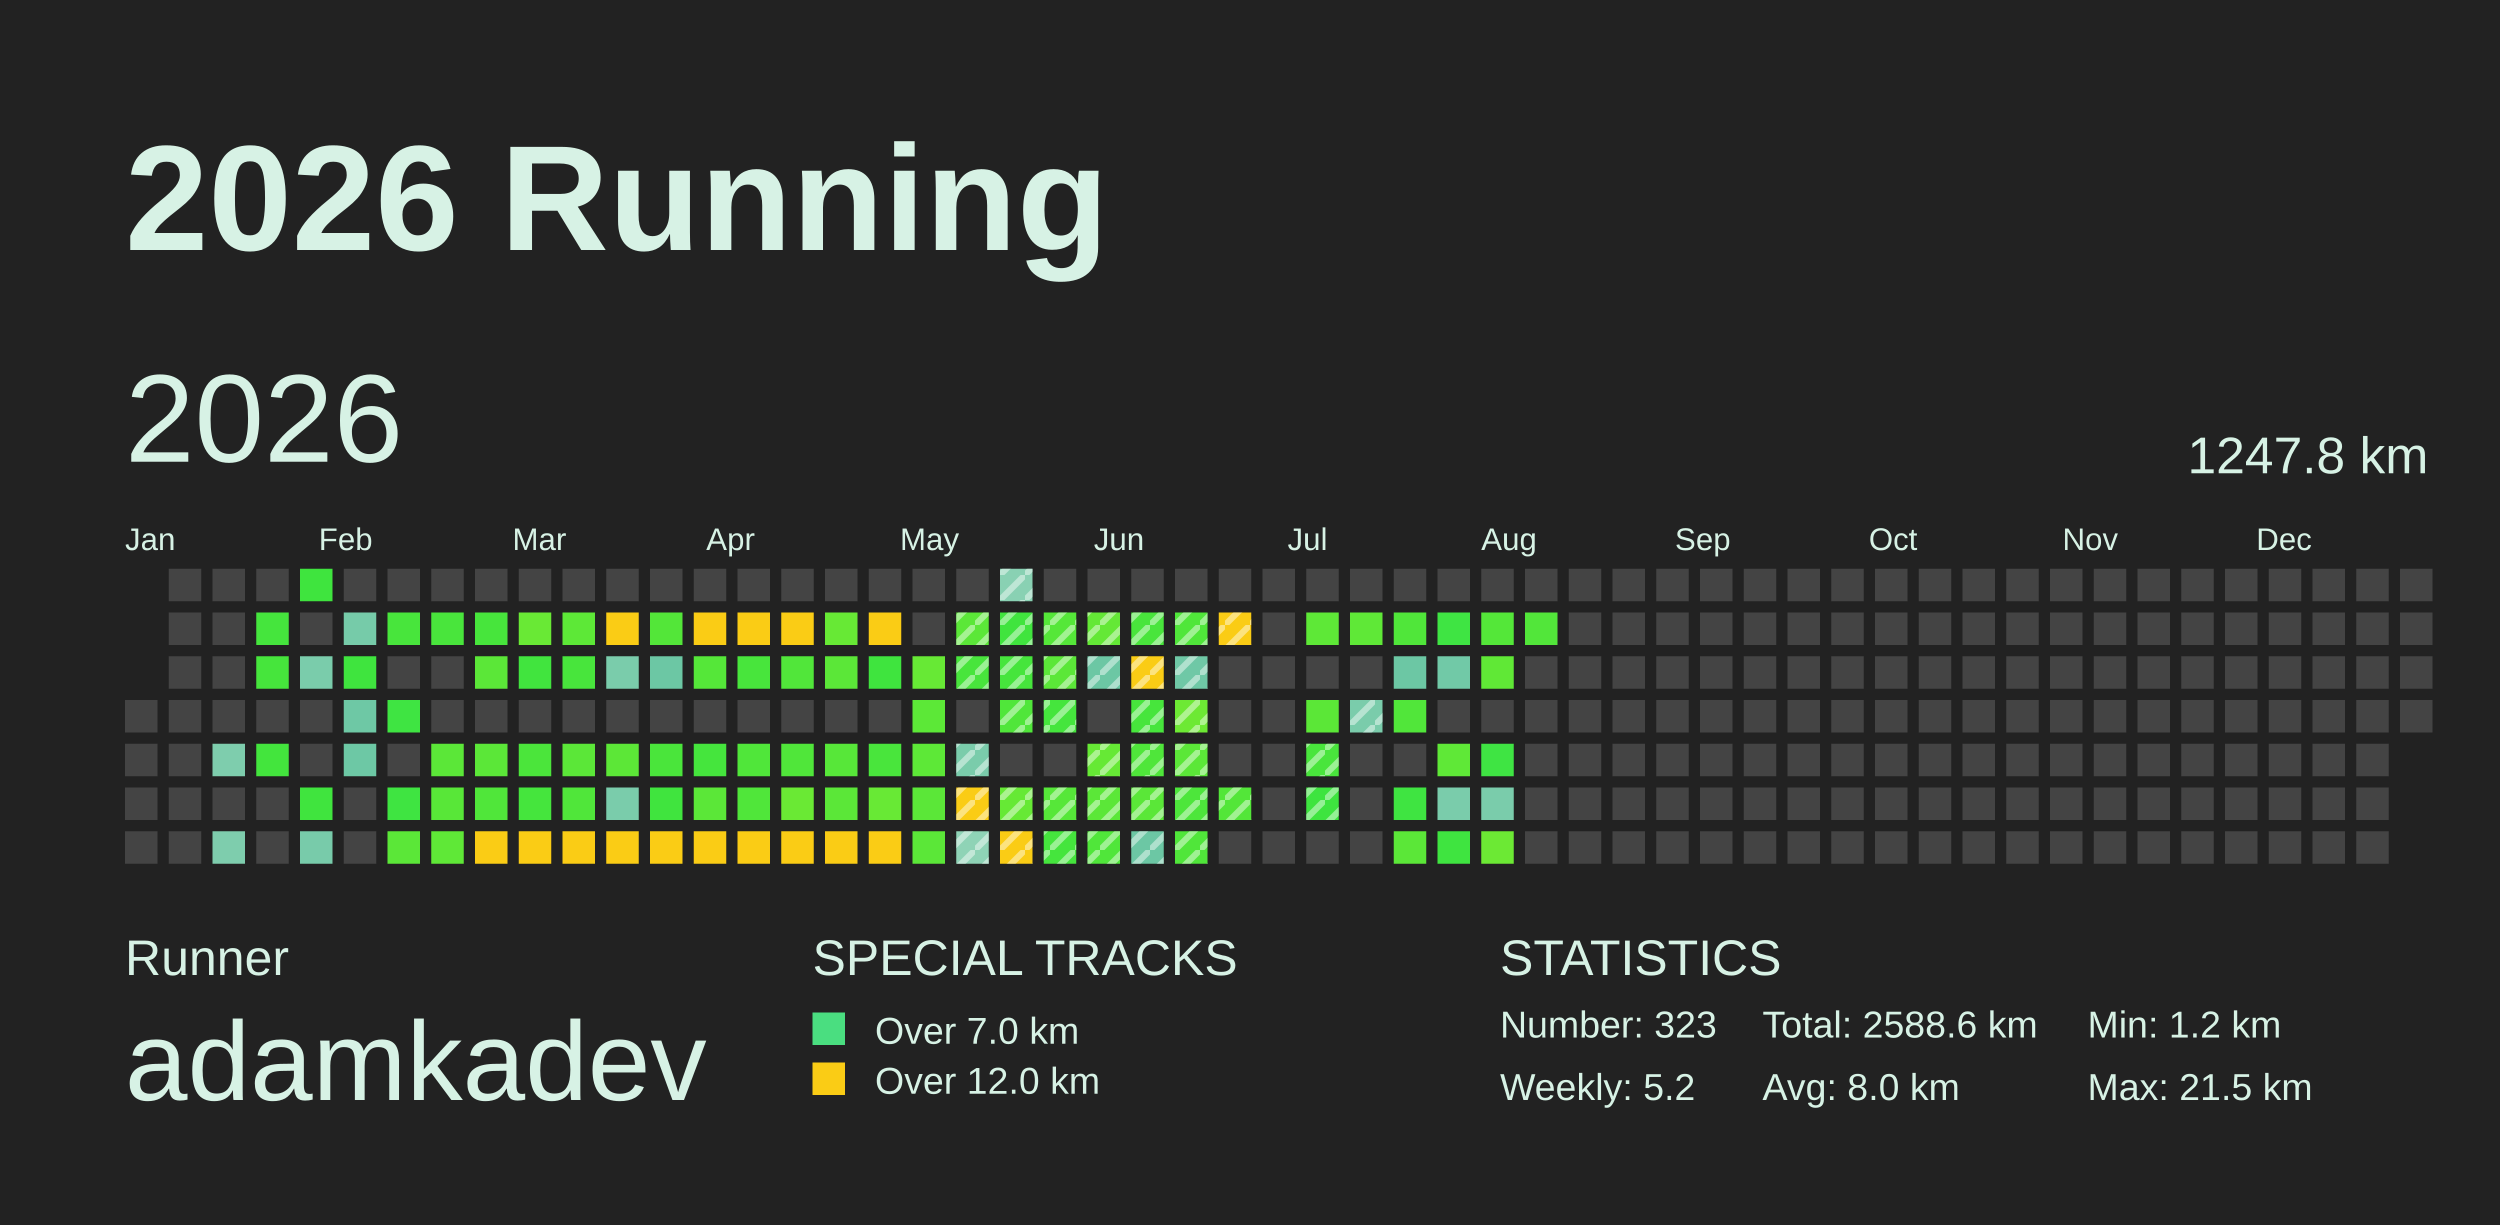
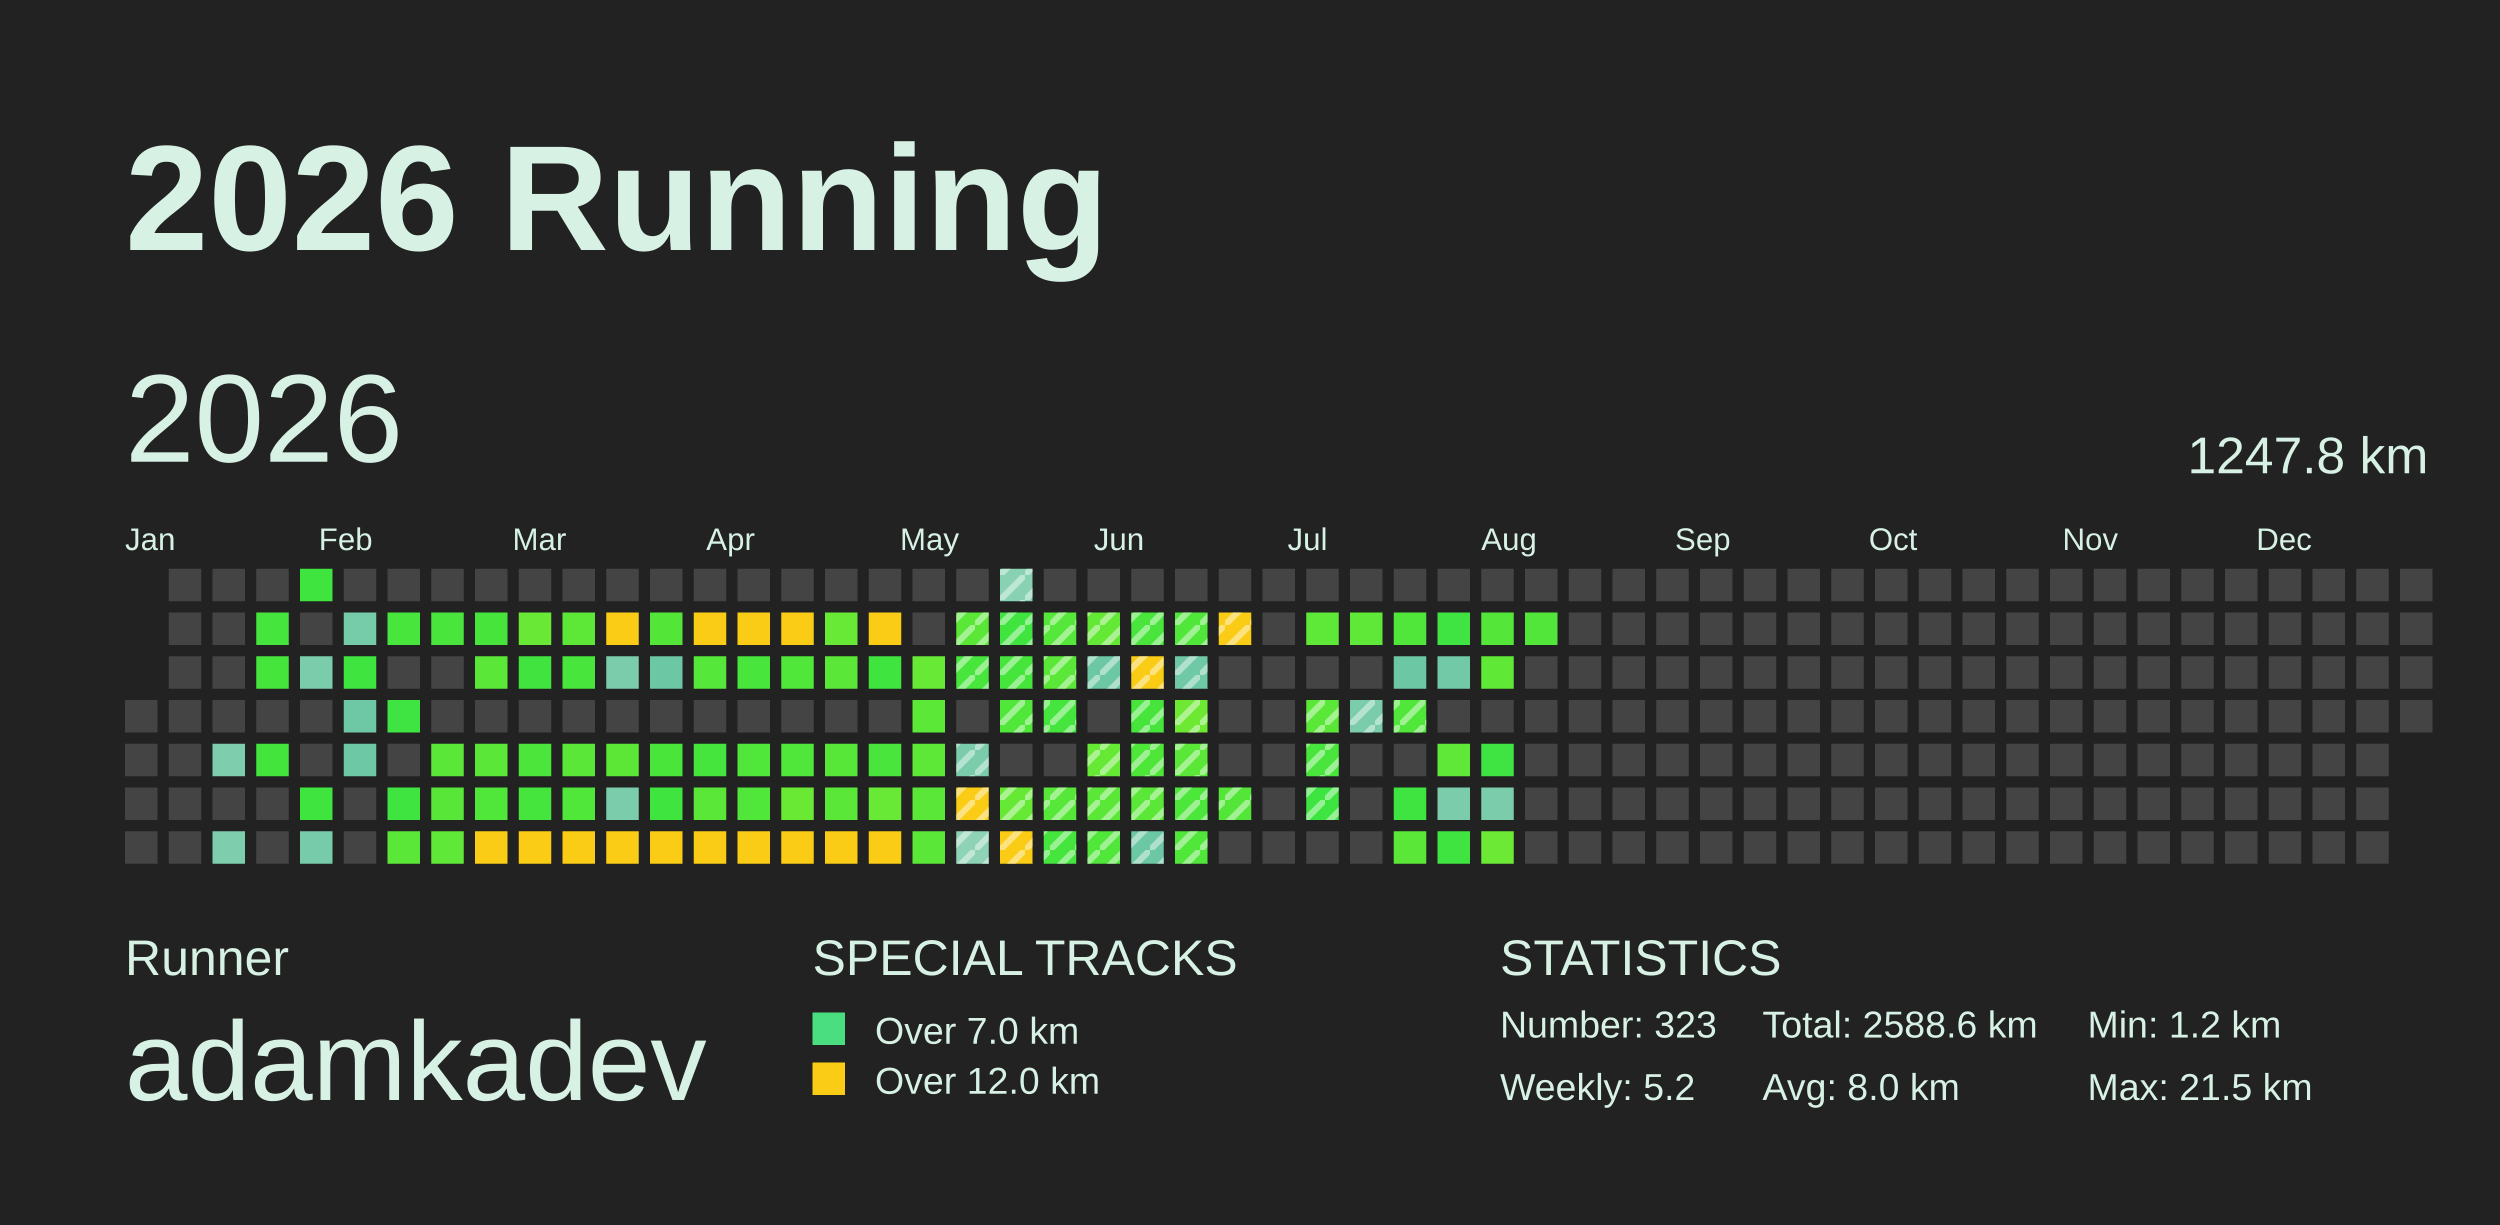
<svg xmlns="http://www.w3.org/2000/svg" baseProfile="full" height="98mm" version="1.1" viewBox="0,0,200,98" width="200mm">
  <defs>
    <pattern height="2" id="indoor-stripe" patternUnits="userSpaceOnUse" width="2">
      <line stroke="white" stroke-opacity="0.45" stroke-width="0.5" x1="0" x2="2" y1="2" y2="0" />
    </pattern>
  </defs>
  <rect fill="#222222" height="98" width="200" x="0" y="0" />
  <text fill="#D7F2E5" style="font-size:12px; font-family:Arial; font-weight:bold;" x="10" y="20">2026 Running</text>
  <text fill="#D7F2E5" style="font-size:4px; font-family:Arial" x="10" y="78">Runner</text>
  <text fill="#D7F2E5" style="font-size:9px; font-family:Arial" x="10" y="88">adamkadev</text>
  <text fill="#D7F2E5" style="font-size:4px; font-family:Arial" x="65" y="78">SPECIAL TRACKS</text>
  <rect fill="#4ADE80" height="2.6" width="2.6" x="65" y="81" />
  <text fill="#D7F2E5" style="font-size:3px; font-family:Arial" x="70" y="83.5">Over 7.0 km</text>
  <rect fill="#FACC15" height="2.6" width="2.6" x="65" y="85" />
  <text fill="#D7F2E5" style="font-size:3px; font-family:Arial" x="70" y="87.5">Over 12.0 km</text>
  <text fill="#D7F2E5" style="font-size:4px; font-family:Arial" x="120" y="78">STATISTICS</text>
  <text fill="#D7F2E5" style="font-size:3px; font-family:Arial" x="120" y="83">Number: 323</text>
  <text fill="#D7F2E5" style="font-size:3px; font-family:Arial" x="120" y="88">Weekly: 5.2</text>
  <text fill="#D7F2E5" style="font-size:3px; font-family:Arial" x="141" y="83">Total: 2588.6 km</text>
  <text fill="#D7F2E5" style="font-size:3px; font-family:Arial" x="141" y="88">Avg: 8.0 km</text>
  <text fill="#D7F2E5" style="font-size:3px; font-family:Arial" x="167" y="83">Min: 1.2 km</text>
  <text fill="#D7F2E5" style="font-size:3px; font-family:Arial" x="167" y="88">Max: 21.5 km</text>
  <text dominant-baseline="hanging" fill="#D7F2E5" style="font-size:10.0px; font-family:Arial;" x="10" y="30">2026</text>
  <text dominant-baseline="hanging" fill="#D7F2E5" style="font-size:4.125px; font-family:Arial;" x="175" y="35">1247.8 km</text>
  <text fill="#D7F2E5" style="font-size:2.5px; font-family:Arial" x="10.0" y="44">Jan</text>
  <text fill="#D7F2E5" style="font-size:2.5px; font-family:Arial" x="25.5" y="44">Feb</text>
  <text fill="#D7F2E5" style="font-size:2.5px; font-family:Arial" x="41.0" y="44">Mar</text>
  <text fill="#D7F2E5" style="font-size:2.5px; font-family:Arial" x="56.5" y="44">Apr</text>
  <text fill="#D7F2E5" style="font-size:2.5px; font-family:Arial" x="72.0" y="44">May</text>
  <text fill="#D7F2E5" style="font-size:2.5px; font-family:Arial" x="87.5" y="44">Jun</text>
  <text fill="#D7F2E5" style="font-size:2.5px; font-family:Arial" x="103.0" y="44">Jul</text>
  <text fill="#D7F2E5" style="font-size:2.5px; font-family:Arial" x="118.5" y="44">Aug</text>
  <text fill="#D7F2E5" style="font-size:2.5px; font-family:Arial" x="134.0" y="44">Sep</text>
  <text fill="#D7F2E5" style="font-size:2.5px; font-family:Arial" x="149.5" y="44">Oct</text>
  <text fill="#D7F2E5" style="font-size:2.5px; font-family:Arial" x="165.0" y="44">Nov</text>
  <text fill="#D7F2E5" style="font-size:2.5px; font-family:Arial" x="180.5" y="44">Dec</text>
  <rect fill="#444444" height="2.6" width="2.6" x="10.0" y="56.0" />
  <rect fill="#444444" height="2.6" width="2.6" x="10.0" y="59.5" />
  <rect fill="#444444" height="2.6" width="2.6" x="10.0" y="63.0" />
  <rect fill="#444444" height="2.6" width="2.6" x="10.0" y="66.5" />
  <rect fill="#444444" height="2.6" width="2.6" x="13.5" y="45.5" />
  <rect fill="#444444" height="2.6" width="2.6" x="13.5" y="49.0" />
  <rect fill="#444444" height="2.6" width="2.6" x="13.5" y="52.5" />
  <rect fill="#444444" height="2.6" width="2.6" x="13.5" y="56.0" />
  <rect fill="#444444" height="2.6" width="2.6" x="13.5" y="59.5" />
  <rect fill="#444444" height="2.6" width="2.6" x="13.5" y="63.0" />
  <rect fill="#444444" height="2.6" width="2.6" x="13.5" y="66.5" />
  <rect fill="#444444" height="2.6" width="2.6" x="17.0" y="45.5" />
  <rect fill="#444444" height="2.6" width="2.6" x="17.0" y="49.0" />
  <rect fill="#444444" height="2.6" width="2.6" x="17.0" y="52.5" />
  <rect fill="#444444" height="2.6" width="2.6" x="17.0" y="56.0" />
  <rect fill="#7ecdad" height="2.6" width="2.6" x="17.0" y="59.5" />
  <rect fill="#444444" height="2.6" width="2.6" x="17.0" y="63.0" />
  <rect fill="#7ecdad" height="2.6" width="2.6" x="17.0" y="66.5" />
  <rect fill="#444444" height="2.6" width="2.6" x="20.5" y="45.5" />
  <rect fill="#45e53d" height="2.6" width="2.6" x="20.5" y="49.0" />
  <rect fill="#46e53c" height="2.6" width="2.6" x="20.5" y="52.5" />
  <rect fill="#444444" height="2.6" width="2.6" x="20.5" y="56.0" />
  <rect fill="#43e53d" height="2.6" width="2.6" x="20.5" y="59.5" />
  <rect fill="#444444" height="2.6" width="2.6" x="20.5" y="63.0" />
  <rect fill="#444444" height="2.6" width="2.6" x="20.5" y="66.5" />
  <rect fill="#3fe43e" height="2.6" width="2.6" x="24.0" y="45.5" />
  <rect fill="#444444" height="2.6" width="2.6" x="24.0" y="49.0" />
  <rect fill="#7accab" height="2.6" width="2.6" x="24.0" y="52.5" />
  <rect fill="#444444" height="2.6" width="2.6" x="24.0" y="56.0" />
  <rect fill="#444444" height="2.6" width="2.6" x="24.0" y="59.5" />
  <rect fill="#40e43e" height="2.6" width="2.6" x="24.0" y="63.0" />
  <rect fill="#78cbaa" height="2.6" width="2.6" x="24.0" y="66.5" />
  <rect fill="#444444" height="2.6" width="2.6" x="27.5" y="45.5" />
  <rect fill="#76cba9" height="2.6" width="2.6" x="27.5" y="49.0" />
  <rect fill="#3fe43e" height="2.6" width="2.6" x="27.5" y="52.5" />
  <rect fill="#6ec8a5" height="2.6" width="2.6" x="27.5" y="56.0" />
  <rect fill="#6dc8a5" height="2.6" width="2.6" x="27.5" y="59.5" />
  <rect fill="#444444" height="2.6" width="2.6" x="27.5" y="63.0" />
  <rect fill="#444444" height="2.6" width="2.6" x="27.5" y="66.5" />
  <rect fill="#444444" height="2.6" width="2.6" x="31.0" y="45.5" />
  <rect fill="#48e53c" height="2.6" width="2.6" x="31.0" y="49.0" />
  <rect fill="#444444" height="2.6" width="2.6" x="31.0" y="52.5" />
  <rect fill="#3fe442" height="2.6" width="2.6" x="31.0" y="56.0" />
  <rect fill="#444444" height="2.6" width="2.6" x="31.0" y="59.5" />
  <rect fill="#3fe441" height="2.6" width="2.6" x="31.0" y="63.0" />
  <rect fill="#5be738" height="2.6" width="2.6" x="31.0" y="66.5" />
  <rect fill="#444444" height="2.6" width="2.6" x="34.5" y="45.5" />
  <rect fill="#49e53c" height="2.6" width="2.6" x="34.5" y="49.0" />
  <rect fill="#444444" height="2.6" width="2.6" x="34.5" y="52.5" />
  <rect fill="#444444" height="2.6" width="2.6" x="34.5" y="56.0" />
  <rect fill="#5be738" height="2.6" width="2.6" x="34.5" y="59.5" />
  <rect fill="#58e738" height="2.6" width="2.6" x="34.5" y="63.0" />
  <rect fill="#5fe837" height="2.6" width="2.6" x="34.5" y="66.5" />
  <rect fill="#444444" height="2.6" width="2.6" x="38.0" y="45.5" />
  <rect fill="#47e53c" height="2.6" width="2.6" x="38.0" y="49.0" />
  <rect fill="#5be738" height="2.6" width="2.6" x="38.0" y="52.5" />
  <rect fill="#444444" height="2.6" width="2.6" x="38.0" y="56.0" />
  <rect fill="#5be738" height="2.6" width="2.6" x="38.0" y="59.5" />
  <rect fill="#50e63a" height="2.6" width="2.6" x="38.0" y="63.0" />
  <rect fill="#FACC15" height="2.6" width="2.6" x="38.0" y="66.5" />
  <rect fill="#444444" height="2.6" width="2.6" x="41.5" y="45.5" />
  <rect fill="#69e935" height="2.6" width="2.6" x="41.5" y="49.0" />
  <rect fill="#41e43e" height="2.6" width="2.6" x="41.5" y="52.5" />
  <rect fill="#444444" height="2.6" width="2.6" x="41.5" y="56.0" />
  <rect fill="#4be53b" height="2.6" width="2.6" x="41.5" y="59.5" />
  <rect fill="#45e53d" height="2.6" width="2.6" x="41.5" y="63.0" />
  <rect fill="#FACC15" height="2.6" width="2.6" x="41.5" y="66.5" />
  <rect fill="#444444" height="2.6" width="2.6" x="45.0" y="45.5" />
  <rect fill="#5de837" height="2.6" width="2.6" x="45.0" y="49.0" />
  <rect fill="#48e53c" height="2.6" width="2.6" x="45.0" y="52.5" />
  <rect fill="#444444" height="2.6" width="2.6" x="45.0" y="56.0" />
  <rect fill="#5be738" height="2.6" width="2.6" x="45.0" y="59.5" />
  <rect fill="#50e63a" height="2.6" width="2.6" x="45.0" y="63.0" />
  <rect fill="#FACC15" height="2.6" width="2.6" x="45.0" y="66.5" />
  <rect fill="#444444" height="2.6" width="2.6" x="48.5" y="45.5" />
  <rect fill="#FACC15" height="2.6" width="2.6" x="48.5" y="49.0" />
  <rect fill="#7accab" height="2.6" width="2.6" x="48.5" y="52.5" />
  <rect fill="#444444" height="2.6" width="2.6" x="48.5" y="56.0" />
  <rect fill="#5ce737" height="2.6" width="2.6" x="48.5" y="59.5" />
  <rect fill="#7accab" height="2.6" width="2.6" x="48.5" y="63.0" />
  <rect fill="#FACC15" height="2.6" width="2.6" x="48.5" y="66.5" />
  <rect fill="#444444" height="2.6" width="2.6" x="52.0" y="45.5" />
  <rect fill="#53e639" height="2.6" width="2.6" x="52.0" y="49.0" />
  <rect fill="#6cc7a4" height="2.6" width="2.6" x="52.0" y="52.5" />
  <rect fill="#444444" height="2.6" width="2.6" x="52.0" y="56.0" />
  <rect fill="#4ae53b" height="2.6" width="2.6" x="52.0" y="59.5" />
  <rect fill="#40e43e" height="2.6" width="2.6" x="52.0" y="63.0" />
  <rect fill="#FACC15" height="2.6" width="2.6" x="52.0" y="66.5" />
  <rect fill="#444444" height="2.6" width="2.6" x="55.5" y="45.5" />
  <rect fill="#FACC15" height="2.6" width="2.6" x="55.5" y="49.0" />
  <rect fill="#55e739" height="2.6" width="2.6" x="55.5" y="52.5" />
  <rect fill="#444444" height="2.6" width="2.6" x="55.5" y="56.0" />
  <rect fill="#45e53d" height="2.6" width="2.6" x="55.5" y="59.5" />
  <rect fill="#5be738" height="2.6" width="2.6" x="55.5" y="63.0" />
  <rect fill="#FACC15" height="2.6" width="2.6" x="55.5" y="66.5" />
  <rect fill="#444444" height="2.6" width="2.6" x="59.0" y="45.5" />
  <rect fill="#FACC15" height="2.6" width="2.6" x="59.0" y="49.0" />
  <rect fill="#48e53c" height="2.6" width="2.6" x="59.0" y="52.5" />
  <rect fill="#444444" height="2.6" width="2.6" x="59.0" y="56.0" />
  <rect fill="#50e63a" height="2.6" width="2.6" x="59.0" y="59.5" />
  <rect fill="#50e63a" height="2.6" width="2.6" x="59.0" y="63.0" />
  <rect fill="#FACC15" height="2.6" width="2.6" x="59.0" y="66.5" />
  <rect fill="#444444" height="2.6" width="2.6" x="62.5" y="45.5" />
  <rect fill="#FACC15" height="2.6" width="2.6" x="62.5" y="49.0" />
  <rect fill="#51e63a" height="2.6" width="2.6" x="62.5" y="52.5" />
  <rect fill="#444444" height="2.6" width="2.6" x="62.5" y="56.0" />
  <rect fill="#50e63a" height="2.6" width="2.6" x="62.5" y="59.5" />
  <rect fill="#6ae934" height="2.6" width="2.6" x="62.5" y="63.0" />
  <rect fill="#FACC15" height="2.6" width="2.6" x="62.5" y="66.5" />
  <rect fill="#444444" height="2.6" width="2.6" x="66.0" y="45.5" />
  <rect fill="#67e935" height="2.6" width="2.6" x="66.0" y="49.0" />
  <rect fill="#5be738" height="2.6" width="2.6" x="66.0" y="52.5" />
  <rect fill="#444444" height="2.6" width="2.6" x="66.0" y="56.0" />
  <rect fill="#57e739" height="2.6" width="2.6" x="66.0" y="59.5" />
  <rect fill="#5be738" height="2.6" width="2.6" x="66.0" y="63.0" />
  <rect fill="#FACC15" height="2.6" width="2.6" x="66.0" y="66.5" />
  <rect fill="#444444" height="2.6" width="2.6" x="69.5" y="45.5" />
  <rect fill="#FACC15" height="2.6" width="2.6" x="69.5" y="49.0" />
  <rect fill="#3fe43e" height="2.6" width="2.6" x="69.5" y="52.5" />
  <rect fill="#444444" height="2.6" width="2.6" x="69.5" y="56.0" />
  <rect fill="#49e53c" height="2.6" width="2.6" x="69.5" y="59.5" />
  <rect fill="#68e935" height="2.6" width="2.6" x="69.5" y="63.0" />
  <rect fill="#FACC15" height="2.6" width="2.6" x="69.5" y="66.5" />
  <rect fill="#444444" height="2.6" width="2.6" x="73.0" y="45.5" />
  <rect fill="#444444" height="2.6" width="2.6" x="73.0" y="49.0" />
  <rect fill="#67e935" height="2.6" width="2.6" x="73.0" y="52.5" />
  <rect fill="#5ce837" height="2.6" width="2.6" x="73.0" y="56.0" />
  <rect fill="#5de837" height="2.6" width="2.6" x="73.0" y="59.5" />
  <rect fill="#5be738" height="2.6" width="2.6" x="73.0" y="63.0" />
  <rect fill="#5be738" height="2.6" width="2.6" x="73.0" y="66.5" />
  <rect fill="#444444" height="2.6" width="2.6" x="76.5" y="45.5" />
  <rect fill="#5be738" height="2.6" width="2.6" x="76.5" y="49.0" />
  <rect fill="url(#indoor-stripe)" height="2.6" style="pointer-events: none;" width="2.6" x="76.5" y="49.0" />
  <rect fill="#48e53c" height="2.6" width="2.6" x="76.5" y="52.5" />
  <rect fill="url(#indoor-stripe)" height="2.6" style="pointer-events: none;" width="2.6" x="76.5" y="52.5" />
  <rect fill="#444444" height="2.6" width="2.6" x="76.5" y="56.0" />
  <rect fill="#7accab" height="2.6" width="2.6" x="76.5" y="59.5" />
  <rect fill="url(#indoor-stripe)" height="2.6" style="pointer-events: none;" width="2.6" x="76.5" y="59.5" />
  <rect fill="#FACC15" height="2.6" width="2.6" x="76.5" y="63.0" />
  <rect fill="url(#indoor-stripe)" height="2.6" style="pointer-events: none;" width="2.6" x="76.5" y="63.0" />
  <rect fill="#8fd3b6" height="2.6" width="2.6" x="76.5" y="66.5" />
  <rect fill="url(#indoor-stripe)" height="2.6" style="pointer-events: none;" width="2.6" x="76.5" y="66.5" />
  <rect fill="#89d1b3" height="2.6" width="2.6" x="80.0" y="45.5" />
  <rect fill="url(#indoor-stripe)" height="2.6" style="pointer-events: none;" width="2.6" x="80.0" y="45.5" />
  <rect fill="#40e43e" height="2.6" width="2.6" x="80.0" y="49.0" />
  <rect fill="url(#indoor-stripe)" height="2.6" style="pointer-events: none;" width="2.6" x="80.0" y="49.0" />
  <rect fill="#46e53c" height="2.6" width="2.6" x="80.0" y="52.5" />
  <rect fill="url(#indoor-stripe)" height="2.6" style="pointer-events: none;" width="2.6" x="80.0" y="52.5" />
  <rect fill="#50e63a" height="2.6" width="2.6" x="80.0" y="56.0" />
  <rect fill="url(#indoor-stripe)" height="2.6" style="pointer-events: none;" width="2.6" x="80.0" y="56.0" />
  <rect fill="#444444" height="2.6" width="2.6" x="80.0" y="59.5" />
  <rect fill="#66e935" height="2.6" width="2.6" x="80.0" y="63.0" />
  <rect fill="url(#indoor-stripe)" height="2.6" style="pointer-events: none;" width="2.6" x="80.0" y="63.0" />
  <rect fill="#FACC15" height="2.6" width="2.6" x="80.0" y="66.5" />
  <rect fill="url(#indoor-stripe)" height="2.6" style="pointer-events: none;" width="2.6" x="80.0" y="66.5" />
  <rect fill="#444444" height="2.6" width="2.6" x="83.5" y="45.5" />
  <rect fill="#55e739" height="2.6" width="2.6" x="83.5" y="49.0" />
  <rect fill="url(#indoor-stripe)" height="2.6" style="pointer-events: none;" width="2.6" x="83.5" y="49.0" />
  <rect fill="#5be738" height="2.6" width="2.6" x="83.5" y="52.5" />
  <rect fill="url(#indoor-stripe)" height="2.6" style="pointer-events: none;" width="2.6" x="83.5" y="52.5" />
  <rect fill="#45e53d" height="2.6" width="2.6" x="83.5" y="56.0" />
  <rect fill="url(#indoor-stripe)" height="2.6" style="pointer-events: none;" width="2.6" x="83.5" y="56.0" />
  <rect fill="#444444" height="2.6" width="2.6" x="83.5" y="59.5" />
  <rect fill="#56e739" height="2.6" width="2.6" x="83.5" y="63.0" />
  <rect fill="url(#indoor-stripe)" height="2.6" style="pointer-events: none;" width="2.6" x="83.5" y="63.0" />
  <rect fill="#45e53d" height="2.6" width="2.6" x="83.5" y="66.5" />
  <rect fill="url(#indoor-stripe)" height="2.6" style="pointer-events: none;" width="2.6" x="83.5" y="66.5" />
  <rect fill="#444444" height="2.6" width="2.6" x="87.0" y="45.5" />
  <rect fill="#64e836" height="2.6" width="2.6" x="87.0" y="49.0" />
  <rect fill="url(#indoor-stripe)" height="2.6" style="pointer-events: none;" width="2.6" x="87.0" y="49.0" />
  <rect fill="#6cc7a4" height="2.6" width="2.6" x="87.0" y="52.5" />
  <rect fill="url(#indoor-stripe)" height="2.6" style="pointer-events: none;" width="2.6" x="87.0" y="52.5" />
  <rect fill="#444444" height="2.6" width="2.6" x="87.0" y="56.0" />
  <rect fill="#66e935" height="2.6" width="2.6" x="87.0" y="59.5" />
  <rect fill="url(#indoor-stripe)" height="2.6" style="pointer-events: none;" width="2.6" x="87.0" y="59.5" />
  <rect fill="#5be738" height="2.6" width="2.6" x="87.0" y="63.0" />
  <rect fill="url(#indoor-stripe)" height="2.6" style="pointer-events: none;" width="2.6" x="87.0" y="63.0" />
  <rect fill="#50e63a" height="2.6" width="2.6" x="87.0" y="66.5" />
  <rect fill="url(#indoor-stripe)" height="2.6" style="pointer-events: none;" width="2.6" x="87.0" y="66.5" />
  <rect fill="#444444" height="2.6" width="2.6" x="90.5" y="45.5" />
  <rect fill="#49e53c" height="2.6" width="2.6" x="90.5" y="49.0" />
  <rect fill="url(#indoor-stripe)" height="2.6" style="pointer-events: none;" width="2.6" x="90.5" y="49.0" />
  <rect fill="#FACC15" height="2.6" width="2.6" x="90.5" y="52.5" />
  <rect fill="url(#indoor-stripe)" height="2.6" style="pointer-events: none;" width="2.6" x="90.5" y="52.5" />
  <rect fill="#47e53c" height="2.6" width="2.6" x="90.5" y="56.0" />
  <rect fill="url(#indoor-stripe)" height="2.6" style="pointer-events: none;" width="2.6" x="90.5" y="56.0" />
  <rect fill="#4fe63a" height="2.6" width="2.6" x="90.5" y="59.5" />
  <rect fill="url(#indoor-stripe)" height="2.6" style="pointer-events: none;" width="2.6" x="90.5" y="59.5" />
  <rect fill="#5ae738" height="2.6" width="2.6" x="90.5" y="63.0" />
  <rect fill="url(#indoor-stripe)" height="2.6" style="pointer-events: none;" width="2.6" x="90.5" y="63.0" />
  <rect fill="#6cc7a4" height="2.6" width="2.6" x="90.5" y="66.5" />
  <rect fill="url(#indoor-stripe)" height="2.6" style="pointer-events: none;" width="2.6" x="90.5" y="66.5" />
  <rect fill="#444444" height="2.6" width="2.6" x="94.0" y="45.5" />
  <rect fill="#50e63a" height="2.6" width="2.6" x="94.0" y="49.0" />
  <rect fill="url(#indoor-stripe)" height="2.6" style="pointer-events: none;" width="2.6" x="94.0" y="49.0" />
  <rect fill="#6fc8a6" height="2.6" width="2.6" x="94.0" y="52.5" />
  <rect fill="url(#indoor-stripe)" height="2.6" style="pointer-events: none;" width="2.6" x="94.0" y="52.5" />
  <rect fill="#6de934" height="2.6" width="2.6" x="94.0" y="56.0" />
  <rect fill="url(#indoor-stripe)" height="2.6" style="pointer-events: none;" width="2.6" x="94.0" y="56.0" />
  <rect fill="#5be738" height="2.6" width="2.6" x="94.0" y="59.5" />
  <rect fill="url(#indoor-stripe)" height="2.6" style="pointer-events: none;" width="2.6" x="94.0" y="59.5" />
  <rect fill="#4de63b" height="2.6" width="2.6" x="94.0" y="63.0" />
  <rect fill="url(#indoor-stripe)" height="2.6" style="pointer-events: none;" width="2.6" x="94.0" y="63.0" />
  <rect fill="#50e63a" height="2.6" width="2.6" x="94.0" y="66.5" />
  <rect fill="url(#indoor-stripe)" height="2.6" style="pointer-events: none;" width="2.6" x="94.0" y="66.5" />
  <rect fill="#444444" height="2.6" width="2.6" x="97.5" y="45.5" />
  <rect fill="#FACC15" height="2.6" width="2.6" x="97.5" y="49.0" />
  <rect fill="url(#indoor-stripe)" height="2.6" style="pointer-events: none;" width="2.6" x="97.5" y="49.0" />
  <rect fill="#444444" height="2.6" width="2.6" x="97.5" y="52.5" />
  <rect fill="#444444" height="2.6" width="2.6" x="97.5" y="56.0" />
  <rect fill="#444444" height="2.6" width="2.6" x="97.5" y="59.5" />
  <rect fill="#53e639" height="2.6" width="2.6" x="97.5" y="63.0" />
  <rect fill="url(#indoor-stripe)" height="2.6" style="pointer-events: none;" width="2.6" x="97.5" y="63.0" />
  <rect fill="#444444" height="2.6" width="2.6" x="97.5" y="66.5" />
  <rect fill="#444444" height="2.6" width="2.6" x="101.0" y="45.5" />
  <rect fill="#444444" height="2.6" width="2.6" x="101.0" y="49.0" />
  <rect fill="#444444" height="2.6" width="2.6" x="101.0" y="52.5" />
  <rect fill="#444444" height="2.6" width="2.6" x="101.0" y="56.0" />
  <rect fill="#444444" height="2.6" width="2.6" x="101.0" y="59.5" />
  <rect fill="#444444" height="2.6" width="2.6" x="101.0" y="63.0" />
  <rect fill="#444444" height="2.6" width="2.6" x="101.0" y="66.5" />
  <rect fill="#444444" height="2.6" width="2.6" x="104.5" y="45.5" />
  <rect fill="#5ee837" height="2.6" width="2.6" x="104.5" y="49.0" />
  <rect fill="#444444" height="2.6" width="2.6" x="104.5" y="52.5" />
  <rect fill="#5be737" height="2.6" width="2.6" x="104.5" y="56.0" />
+   <rect fill="url(#indoor-stripe)" height="2.6" style="pointer-events: none;" width="2.6" x="104.5" y="56.0" />
  <rect fill="#49e53c" height="2.6" width="2.6" x="104.5" y="59.5" />
  <rect fill="url(#indoor-stripe)" height="2.6" style="pointer-events: none;" width="2.6" x="104.5" y="59.5" />
  <rect fill="#3ee43f" height="2.6" width="2.6" x="104.5" y="63.0" />
  <rect fill="url(#indoor-stripe)" height="2.6" style="pointer-events: none;" width="2.6" x="104.5" y="63.0" />
  <rect fill="#444444" height="2.6" width="2.6" x="104.5" y="66.5" />
  <rect fill="#444444" height="2.6" width="2.6" x="108.0" y="45.5" />
  <rect fill="#5fe837" height="2.6" width="2.6" x="108.0" y="49.0" />
  <rect fill="#444444" height="2.6" width="2.6" x="108.0" y="52.5" />
  <rect fill="#7accab" height="2.6" width="2.6" x="108.0" y="56.0" />
  <rect fill="url(#indoor-stripe)" height="2.6" style="pointer-events: none;" width="2.6" x="108.0" y="56.0" />
  <rect fill="#444444" height="2.6" width="2.6" x="108.0" y="59.5" />
  <rect fill="#444444" height="2.6" width="2.6" x="108.0" y="63.0" />
  <rect fill="#444444" height="2.6" width="2.6" x="108.0" y="66.5" />
  <rect fill="#444444" height="2.6" width="2.6" x="111.5" y="45.5" />
  <rect fill="#50e63a" height="2.6" width="2.6" x="111.5" y="49.0" />
  <rect fill="#6cc7a4" height="2.6" width="2.6" x="111.5" y="52.5" />
  <rect fill="#51e63a" height="2.6" width="2.6" x="111.5" y="56.0" />
+   <rect fill="url(#indoor-stripe)" height="2.6" style="pointer-events: none;" width="2.6" x="111.5" y="56.0" />
  <rect fill="#444444" height="2.6" width="2.6" x="111.5" y="59.5" />
  <rect fill="#3fe441" height="2.6" width="2.6" x="111.5" y="63.0" />
  <rect fill="#5be738" height="2.6" width="2.6" x="111.5" y="66.5" />
  <rect fill="#444444" height="2.6" width="2.6" x="115.0" y="45.5" />
  <rect fill="#3fe443" height="2.6" width="2.6" x="115.0" y="49.0" />
  <rect fill="#71c9a7" height="2.6" width="2.6" x="115.0" y="52.5" />
  <rect fill="#444444" height="2.6" width="2.6" x="115.0" y="56.0" />
  <rect fill="#5fe837" height="2.6" width="2.6" x="115.0" y="59.5" />
  <rect fill="#7accab" height="2.6" width="2.6" x="115.0" y="63.0" />
  <rect fill="#3fe440" height="2.6" width="2.6" x="115.0" y="66.5" />
  <rect fill="#444444" height="2.6" width="2.6" x="118.5" y="45.5" />
  <rect fill="#54e739" height="2.6" width="2.6" x="118.5" y="49.0" />
  <rect fill="#60e836" height="2.6" width="2.6" x="118.5" y="52.5" />
  <rect fill="#444444" height="2.6" width="2.6" x="118.5" y="56.0" />
  <rect fill="#3fe443" height="2.6" width="2.6" x="118.5" y="59.5" />
  <rect fill="#7accab" height="2.6" width="2.6" x="118.5" y="63.0" />
  <rect fill="#6ce934" height="2.6" width="2.6" x="118.5" y="66.5" />
  <rect fill="#444444" height="2.6" width="2.6" x="122.0" y="45.5" />
  <rect fill="#52e63a" height="2.6" width="2.6" x="122.0" y="49.0" />
  <rect fill="#444444" height="2.6" width="2.6" x="122.0" y="52.5" />
  <rect fill="#444444" height="2.6" width="2.6" x="122.0" y="56.0" />
  <rect fill="#444444" height="2.6" width="2.6" x="122.0" y="59.5" />
  <rect fill="#444444" height="2.6" width="2.6" x="122.0" y="63.0" />
  <rect fill="#444444" height="2.6" width="2.6" x="122.0" y="66.5" />
  <rect fill="#444444" height="2.6" width="2.6" x="125.5" y="45.5" />
  <rect fill="#444444" height="2.6" width="2.6" x="125.5" y="49.0" />
  <rect fill="#444444" height="2.6" width="2.6" x="125.5" y="52.5" />
  <rect fill="#444444" height="2.6" width="2.6" x="125.5" y="56.0" />
  <rect fill="#444444" height="2.6" width="2.6" x="125.5" y="59.5" />
  <rect fill="#444444" height="2.6" width="2.6" x="125.5" y="63.0" />
  <rect fill="#444444" height="2.6" width="2.6" x="125.5" y="66.5" />
  <rect fill="#444444" height="2.6" width="2.6" x="129.0" y="45.5" />
  <rect fill="#444444" height="2.6" width="2.6" x="129.0" y="49.0" />
  <rect fill="#444444" height="2.6" width="2.6" x="129.0" y="52.5" />
  <rect fill="#444444" height="2.6" width="2.6" x="129.0" y="56.0" />
  <rect fill="#444444" height="2.6" width="2.6" x="129.0" y="59.5" />
  <rect fill="#444444" height="2.6" width="2.6" x="129.0" y="63.0" />
  <rect fill="#444444" height="2.6" width="2.6" x="129.0" y="66.5" />
  <rect fill="#444444" height="2.6" width="2.6" x="132.5" y="45.5" />
  <rect fill="#444444" height="2.6" width="2.6" x="132.5" y="49.0" />
  <rect fill="#444444" height="2.6" width="2.6" x="132.5" y="52.5" />
  <rect fill="#444444" height="2.6" width="2.6" x="132.5" y="56.0" />
  <rect fill="#444444" height="2.6" width="2.6" x="132.5" y="59.5" />
  <rect fill="#444444" height="2.6" width="2.6" x="132.5" y="63.0" />
  <rect fill="#444444" height="2.6" width="2.6" x="132.5" y="66.5" />
  <rect fill="#444444" height="2.6" width="2.6" x="136.0" y="45.5" />
  <rect fill="#444444" height="2.6" width="2.6" x="136.0" y="49.0" />
  <rect fill="#444444" height="2.6" width="2.6" x="136.0" y="52.5" />
  <rect fill="#444444" height="2.6" width="2.6" x="136.0" y="56.0" />
  <rect fill="#444444" height="2.6" width="2.6" x="136.0" y="59.5" />
  <rect fill="#444444" height="2.6" width="2.6" x="136.0" y="63.0" />
  <rect fill="#444444" height="2.6" width="2.6" x="136.0" y="66.5" />
  <rect fill="#444444" height="2.6" width="2.6" x="139.5" y="45.5" />
  <rect fill="#444444" height="2.6" width="2.6" x="139.5" y="49.0" />
  <rect fill="#444444" height="2.6" width="2.6" x="139.5" y="52.5" />
  <rect fill="#444444" height="2.6" width="2.6" x="139.5" y="56.0" />
  <rect fill="#444444" height="2.6" width="2.6" x="139.5" y="59.5" />
  <rect fill="#444444" height="2.6" width="2.6" x="139.5" y="63.0" />
  <rect fill="#444444" height="2.6" width="2.6" x="139.5" y="66.5" />
  <rect fill="#444444" height="2.6" width="2.6" x="143.0" y="45.5" />
  <rect fill="#444444" height="2.6" width="2.6" x="143.0" y="49.0" />
  <rect fill="#444444" height="2.6" width="2.6" x="143.0" y="52.5" />
  <rect fill="#444444" height="2.6" width="2.6" x="143.0" y="56.0" />
  <rect fill="#444444" height="2.6" width="2.6" x="143.0" y="59.5" />
  <rect fill="#444444" height="2.6" width="2.6" x="143.0" y="63.0" />
  <rect fill="#444444" height="2.6" width="2.6" x="143.0" y="66.5" />
  <rect fill="#444444" height="2.6" width="2.6" x="146.5" y="45.5" />
  <rect fill="#444444" height="2.6" width="2.6" x="146.5" y="49.0" />
  <rect fill="#444444" height="2.6" width="2.6" x="146.5" y="52.5" />
  <rect fill="#444444" height="2.6" width="2.6" x="146.5" y="56.0" />
  <rect fill="#444444" height="2.6" width="2.6" x="146.5" y="59.5" />
  <rect fill="#444444" height="2.6" width="2.6" x="146.5" y="63.0" />
  <rect fill="#444444" height="2.6" width="2.6" x="146.5" y="66.5" />
  <rect fill="#444444" height="2.6" width="2.6" x="150.0" y="45.5" />
  <rect fill="#444444" height="2.6" width="2.6" x="150.0" y="49.0" />
  <rect fill="#444444" height="2.6" width="2.6" x="150.0" y="52.5" />
  <rect fill="#444444" height="2.6" width="2.6" x="150.0" y="56.0" />
  <rect fill="#444444" height="2.6" width="2.6" x="150.0" y="59.5" />
  <rect fill="#444444" height="2.6" width="2.6" x="150.0" y="63.0" />
  <rect fill="#444444" height="2.6" width="2.6" x="150.0" y="66.5" />
  <rect fill="#444444" height="2.6" width="2.6" x="153.5" y="45.5" />
  <rect fill="#444444" height="2.6" width="2.6" x="153.5" y="49.0" />
  <rect fill="#444444" height="2.6" width="2.6" x="153.5" y="52.5" />
  <rect fill="#444444" height="2.6" width="2.6" x="153.5" y="56.0" />
  <rect fill="#444444" height="2.6" width="2.6" x="153.5" y="59.5" />
  <rect fill="#444444" height="2.6" width="2.6" x="153.5" y="63.0" />
  <rect fill="#444444" height="2.6" width="2.6" x="153.5" y="66.5" />
  <rect fill="#444444" height="2.6" width="2.6" x="157.0" y="45.5" />
  <rect fill="#444444" height="2.6" width="2.6" x="157.0" y="49.0" />
  <rect fill="#444444" height="2.6" width="2.6" x="157.0" y="52.5" />
  <rect fill="#444444" height="2.6" width="2.6" x="157.0" y="56.0" />
  <rect fill="#444444" height="2.6" width="2.6" x="157.0" y="59.5" />
  <rect fill="#444444" height="2.6" width="2.6" x="157.0" y="63.0" />
  <rect fill="#444444" height="2.6" width="2.6" x="157.0" y="66.5" />
  <rect fill="#444444" height="2.6" width="2.6" x="160.5" y="45.5" />
  <rect fill="#444444" height="2.6" width="2.6" x="160.5" y="49.0" />
  <rect fill="#444444" height="2.6" width="2.6" x="160.5" y="52.5" />
  <rect fill="#444444" height="2.6" width="2.6" x="160.5" y="56.0" />
  <rect fill="#444444" height="2.6" width="2.6" x="160.5" y="59.5" />
  <rect fill="#444444" height="2.6" width="2.6" x="160.5" y="63.0" />
  <rect fill="#444444" height="2.6" width="2.6" x="160.5" y="66.5" />
  <rect fill="#444444" height="2.6" width="2.6" x="164.0" y="45.5" />
  <rect fill="#444444" height="2.6" width="2.6" x="164.0" y="49.0" />
  <rect fill="#444444" height="2.6" width="2.6" x="164.0" y="52.5" />
  <rect fill="#444444" height="2.6" width="2.6" x="164.0" y="56.0" />
  <rect fill="#444444" height="2.6" width="2.6" x="164.0" y="59.5" />
  <rect fill="#444444" height="2.6" width="2.6" x="164.0" y="63.0" />
  <rect fill="#444444" height="2.6" width="2.6" x="164.0" y="66.5" />
  <rect fill="#444444" height="2.6" width="2.6" x="167.5" y="45.5" />
  <rect fill="#444444" height="2.6" width="2.6" x="167.5" y="49.0" />
  <rect fill="#444444" height="2.6" width="2.6" x="167.5" y="52.5" />
  <rect fill="#444444" height="2.6" width="2.6" x="167.5" y="56.0" />
  <rect fill="#444444" height="2.6" width="2.6" x="167.5" y="59.5" />
  <rect fill="#444444" height="2.6" width="2.6" x="167.5" y="63.0" />
  <rect fill="#444444" height="2.6" width="2.6" x="167.5" y="66.5" />
  <rect fill="#444444" height="2.6" width="2.6" x="171.0" y="45.5" />
  <rect fill="#444444" height="2.6" width="2.6" x="171.0" y="49.0" />
  <rect fill="#444444" height="2.6" width="2.6" x="171.0" y="52.5" />
  <rect fill="#444444" height="2.6" width="2.6" x="171.0" y="56.0" />
  <rect fill="#444444" height="2.6" width="2.6" x="171.0" y="59.5" />
  <rect fill="#444444" height="2.6" width="2.6" x="171.0" y="63.0" />
  <rect fill="#444444" height="2.6" width="2.6" x="171.0" y="66.5" />
  <rect fill="#444444" height="2.6" width="2.6" x="174.5" y="45.5" />
  <rect fill="#444444" height="2.6" width="2.6" x="174.5" y="49.0" />
  <rect fill="#444444" height="2.6" width="2.6" x="174.5" y="52.5" />
  <rect fill="#444444" height="2.6" width="2.6" x="174.5" y="56.0" />
  <rect fill="#444444" height="2.6" width="2.6" x="174.5" y="59.5" />
  <rect fill="#444444" height="2.6" width="2.6" x="174.5" y="63.0" />
  <rect fill="#444444" height="2.6" width="2.6" x="174.5" y="66.5" />
  <rect fill="#444444" height="2.6" width="2.6" x="178.0" y="45.5" />
  <rect fill="#444444" height="2.6" width="2.6" x="178.0" y="49.0" />
  <rect fill="#444444" height="2.6" width="2.6" x="178.0" y="52.5" />
  <rect fill="#444444" height="2.6" width="2.6" x="178.0" y="56.0" />
  <rect fill="#444444" height="2.6" width="2.6" x="178.0" y="59.5" />
  <rect fill="#444444" height="2.6" width="2.6" x="178.0" y="63.0" />
  <rect fill="#444444" height="2.6" width="2.6" x="178.0" y="66.5" />
  <rect fill="#444444" height="2.6" width="2.6" x="181.5" y="45.5" />
  <rect fill="#444444" height="2.6" width="2.6" x="181.5" y="49.0" />
  <rect fill="#444444" height="2.6" width="2.6" x="181.5" y="52.5" />
  <rect fill="#444444" height="2.6" width="2.6" x="181.5" y="56.0" />
  <rect fill="#444444" height="2.6" width="2.6" x="181.5" y="59.5" />
  <rect fill="#444444" height="2.6" width="2.6" x="181.5" y="63.0" />
  <rect fill="#444444" height="2.6" width="2.6" x="181.5" y="66.5" />
  <rect fill="#444444" height="2.6" width="2.6" x="185.0" y="45.5" />
  <rect fill="#444444" height="2.6" width="2.6" x="185.0" y="49.0" />
  <rect fill="#444444" height="2.6" width="2.6" x="185.0" y="52.5" />
  <rect fill="#444444" height="2.6" width="2.6" x="185.0" y="56.0" />
  <rect fill="#444444" height="2.6" width="2.6" x="185.0" y="59.5" />
  <rect fill="#444444" height="2.6" width="2.6" x="185.0" y="63.0" />
  <rect fill="#444444" height="2.6" width="2.6" x="185.0" y="66.5" />
  <rect fill="#444444" height="2.6" width="2.6" x="188.5" y="45.5" />
  <rect fill="#444444" height="2.6" width="2.6" x="188.5" y="49.0" />
  <rect fill="#444444" height="2.6" width="2.6" x="188.5" y="52.5" />
  <rect fill="#444444" height="2.6" width="2.6" x="188.5" y="56.0" />
  <rect fill="#444444" height="2.6" width="2.6" x="188.5" y="59.5" />
  <rect fill="#444444" height="2.6" width="2.6" x="188.5" y="63.0" />
  <rect fill="#444444" height="2.6" width="2.6" x="188.5" y="66.5" />
  <rect fill="#444444" height="2.6" width="2.6" x="192.0" y="45.5" />
  <rect fill="#444444" height="2.6" width="2.6" x="192.0" y="49.0" />
  <rect fill="#444444" height="2.6" width="2.6" x="192.0" y="52.5" />
  <rect fill="#444444" height="2.6" width="2.6" x="192.0" y="56.0" />
</svg>
